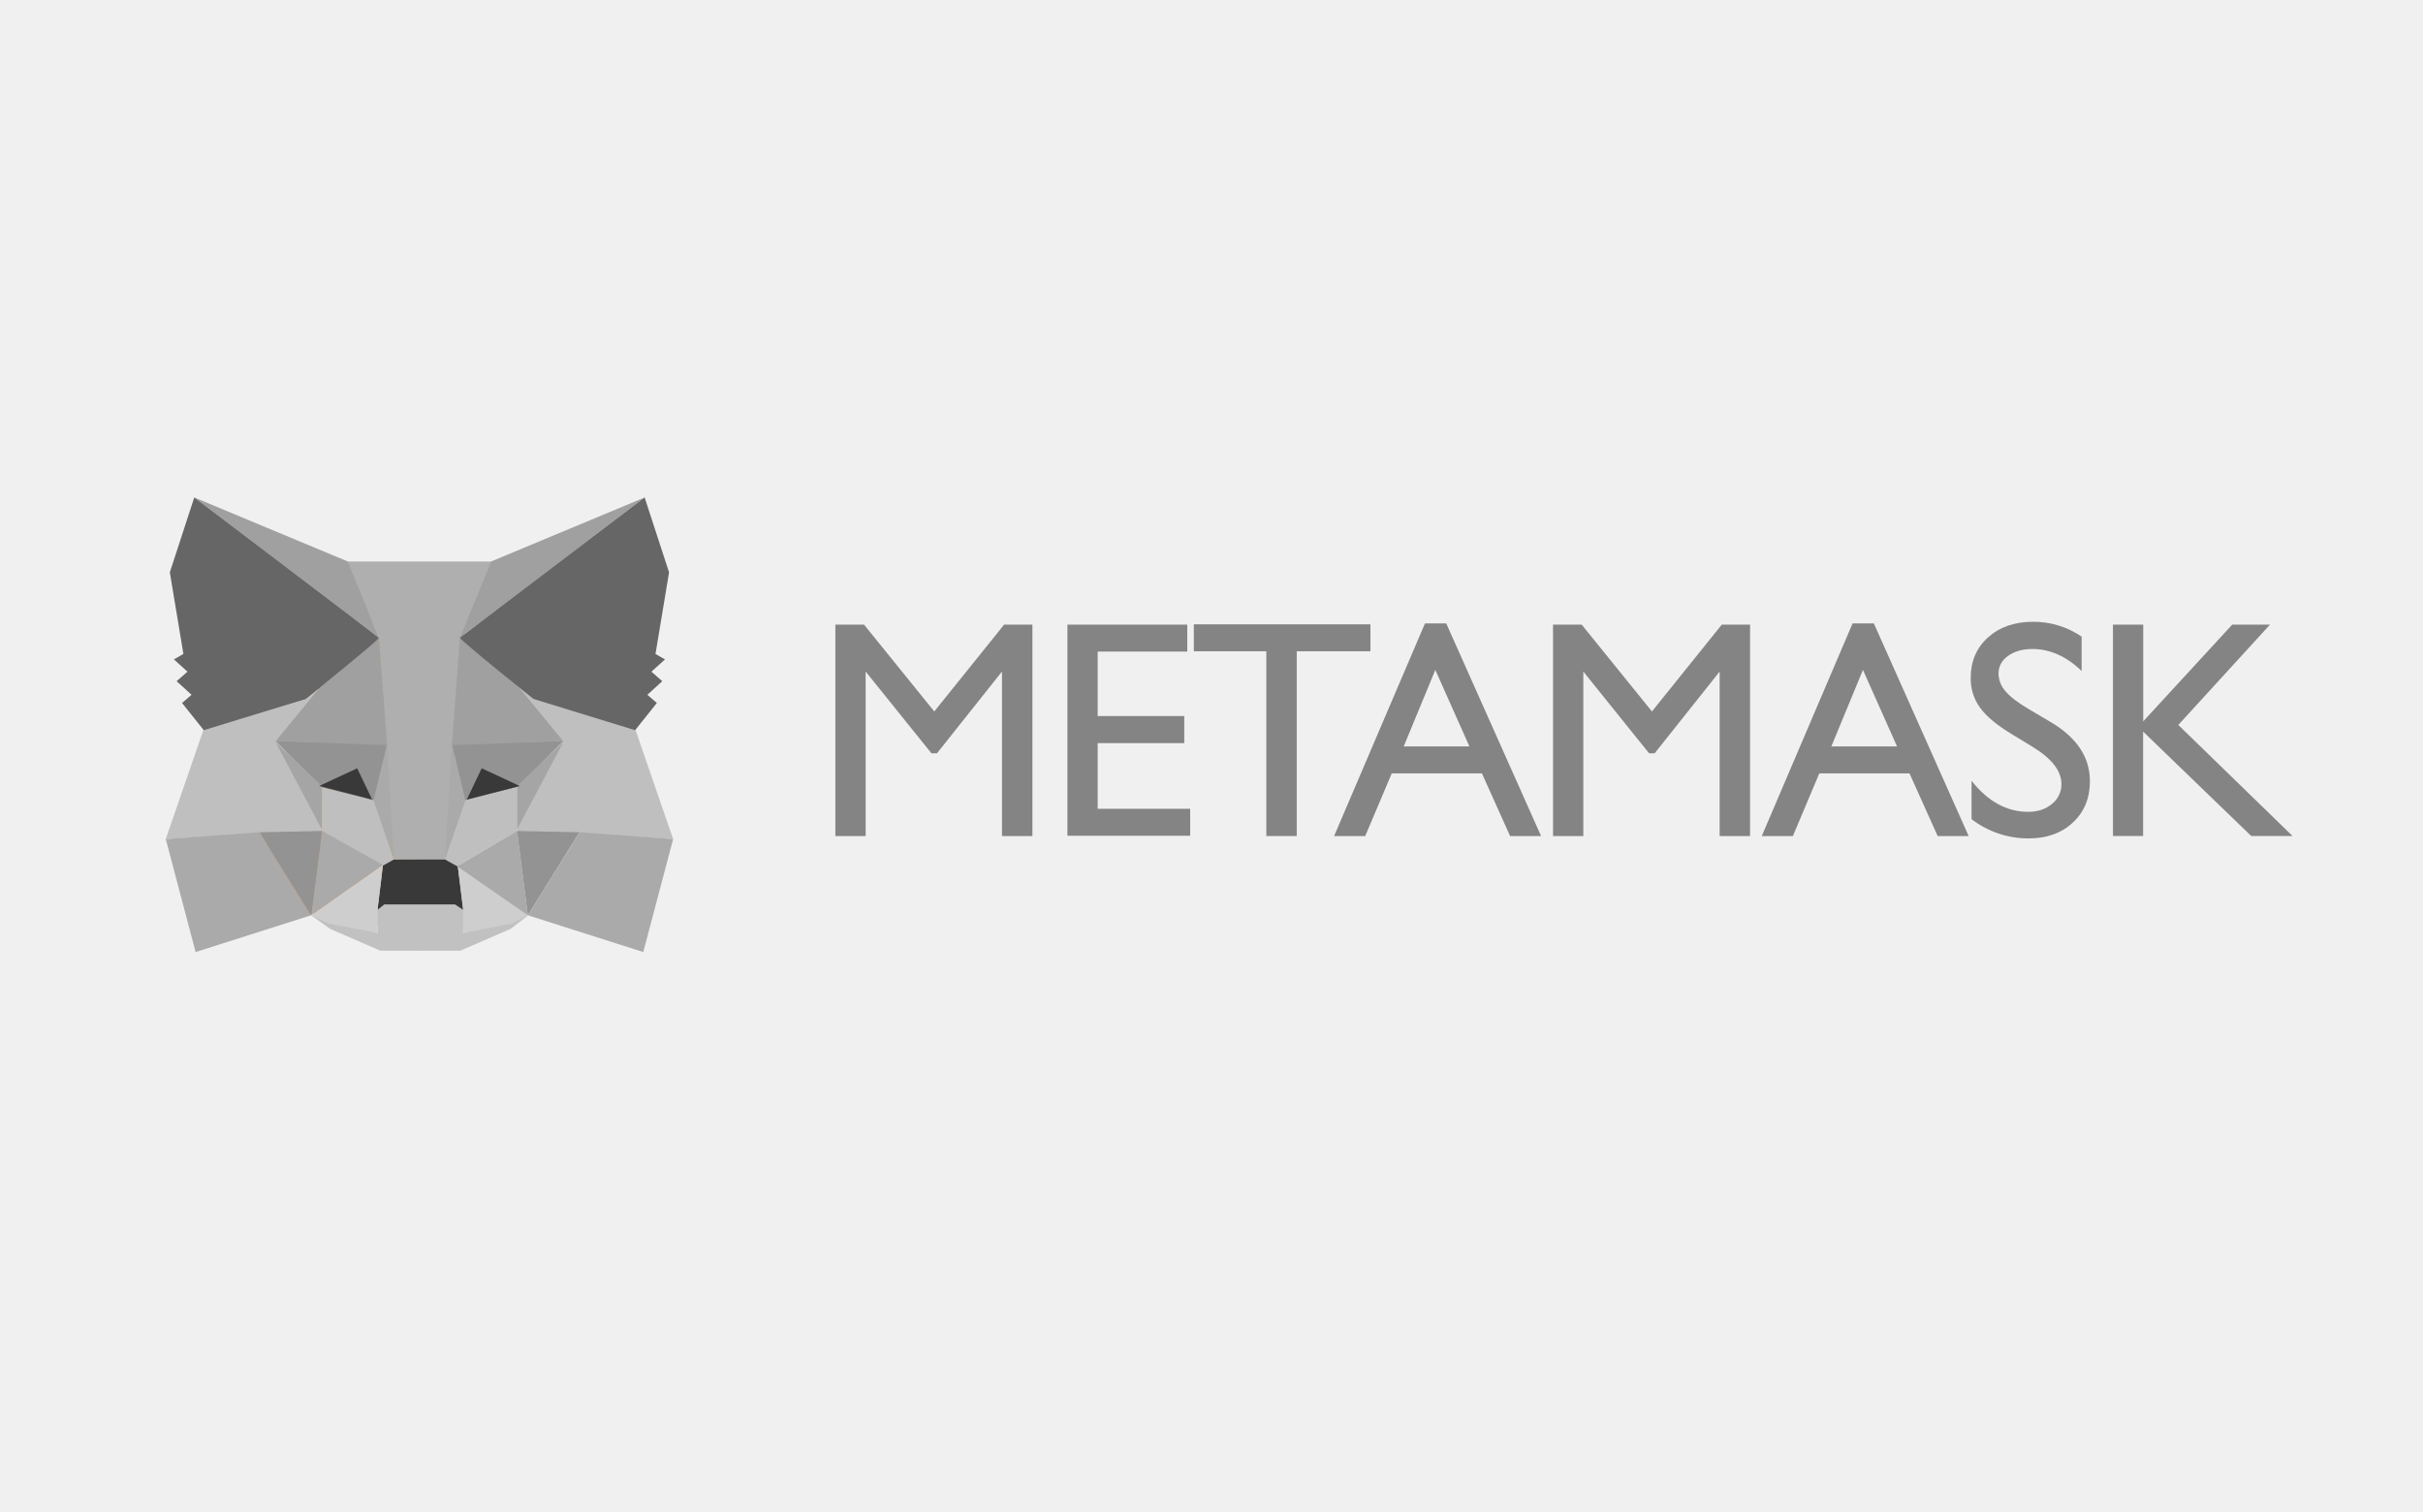
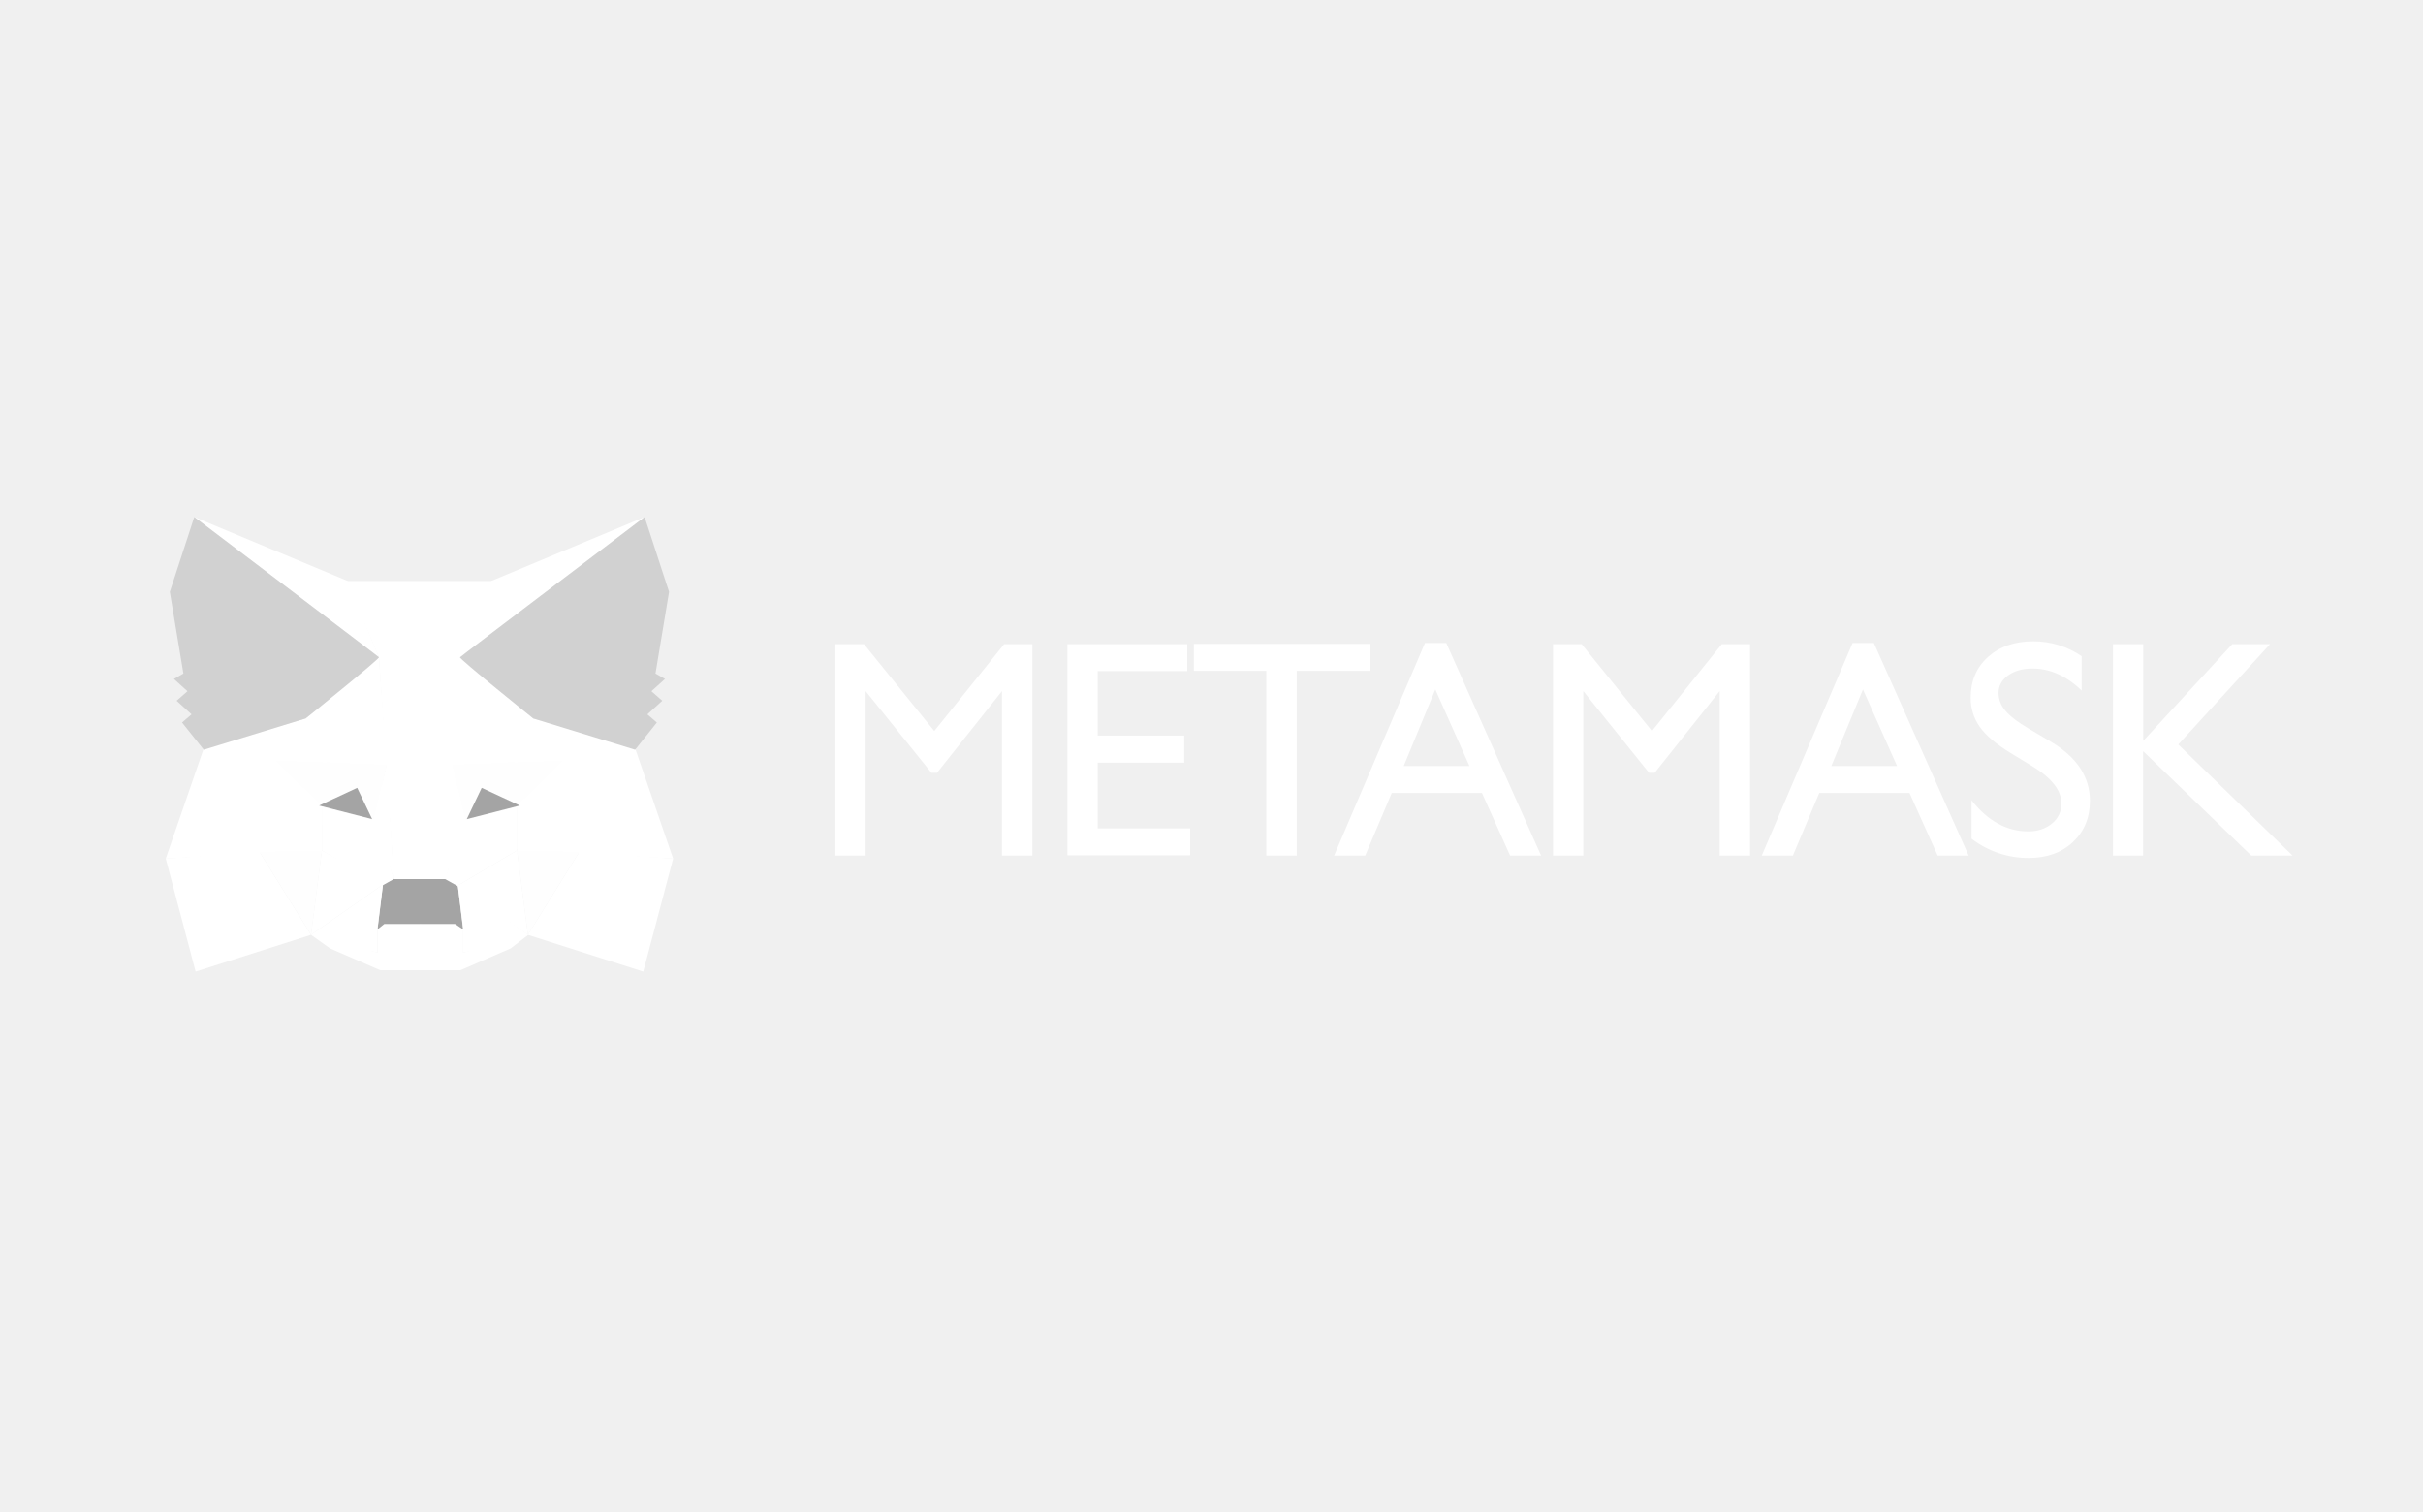
<svg xmlns="http://www.w3.org/2000/svg" id="Layer_1" data-name="Layer 1" viewBox="0 0 1860 1160">
  <defs>
-     <style>.cls-1{fill:#cdbdb2;}.cls-1,.cls-10,.cls-11,.cls-12,.cls-13,.cls-14,.cls-15,.cls-16,.cls-17,.cls-18,.cls-19,.cls-2,.cls-20,.cls-21,.cls-3,.cls-4,.cls-5,.cls-6,.cls-7,.cls-8,.cls-9{fill-rule:evenodd;}.cls-2{fill:#393939;}.cls-3{fill:#f89c35;}.cls-4{fill:#f89d35;}.cls-5{fill:#d87c30;}.cls-6{fill:#ea8d3a;}.cls-7{fill:#eb8f35;}.cls-8{fill:#ea8e3a;}.cls-9{fill:#e8821e;}.cls-10{fill:#dfcec3;}.cls-11{fill:#e88f35;}.cls-12{fill:#8e5a30;}.cls-13{fill:#c1c1c1;}.cls-14{fill:#afafaf;}.cls-15{fill:#bfbfbf;}.cls-16{fill:#939393;}.cls-17{fill:#a5a5a5;}.cls-18{fill:#aaa;}.cls-19{fill:#a0a0a0;}.cls-20{fill:#cecece;}.cls-21{fill:#666;}.cls-22{fill:#848484;}</style>
+     <style>.cls-1,.cls-5{fill:#fff;}.cls-1,.cls-2,.cls-3,.cls-4{fill-rule:evenodd;}.cls-2{fill:#a4a4a4;}.cls-3{fill:#fefefe;}.cls-4{fill:#d1d1d1;}</style>
  </defs>
-   <path id="path-0" class="cls-1" d="M260.77,695l38.31,10.17v-13.3l3.12-3.13h21.89v26.6H300.64l-28.92-12.52Z" />
-   <path id="path-1" class="cls-1" d="M385.85,695l-37.53,10.17v-13.3l-3.12-3.13H323.31v26.6h23.45l28.92-12.52Z" />
-   <path id="path-2" class="cls-2" d="M302.2,666.05l-3.12,25.81,3.9-3.13h40.65l4.69,3.13-3.12-25.81-6.26-3.91-31.26.78Z" />
-   <path id="path-3" class="cls-3" d="M281.1,491.63l18.76,43.8,8.6,127.49h30.48l9.38-127.49,17.2-43.8Z" />
-   <path id="path-4" class="cls-4" d="M199,587.83l-21.89,63.36,54.72-3.13H267V620.69l-1.57-56.32-7.81,6.26Z" />
-   <path id="path-5" class="cls-5" d="M240.45,594.87l64.1,1.57-7,32.85L267,621.47Z" />
-   <path id="path-6" class="cls-6" d="M240.45,595.66l26.58,25v25Z" />
-   <path id="path-7" class="cls-4" d="M267,621.47l31.26,7.82,10.17,33.63-7,3.91L267,646.5Z" />
-   <path id="path-8" class="cls-7" d="M267,646.5,260.77,695l41.43-28.94Z" />
-   <path id="path-9" class="cls-8" d="M304.55,596.44l3.91,66.48-11.73-34Z" />
-   <path id="path-10" class="cls-5" d="M231.07,647.28l36-.78L260.77,695Z" />
-   <path id="path-11" class="cls-5" d="M194.33,716.11,260.77,695l-29.7-47.71-53.94,3.91Z" />
-   <path id="path-12" class="cls-9" d="M299.86,535.43l-33.62,28.16-25.79,31.28,64.1,2.35Z" />
-   <path id="path-13" class="cls-10" d="M260.77,695l41.43-28.94-3.12,25v14.08l-28.14-5.48Z" />
-   <path id="path-14" class="cls-10" d="M385.85,695,345.2,666.05l3.12,25v14.08l28.14-5.48Z" />
-   <path id="path-15" class="cls-2" d="M287.35,610.52l8.6,18-30.49-7.82Z" />
-   <path id="path-16" class="cls-11" d="M193.55,454.87l106.31,80.56-18-43.8Z" />
-   <path id="path-17" class="cls-12" d="M193.55,454.87l-14.07,43,7.81,46.93-5.47,3.13,7.82,7-6.26,5.48,8.6,7.82L186.51,573,199,588.62l58.63-18s43-34.42,42.21-35.2S193.55,454.87,193.55,454.87Z" />
-   <path id="path-30" class="cls-13" d="M238.77,702.59l51.07,13.58V698.41l4.17-4.18h29.18v35.52H291.92L253.36,713Z" />
-   <path id="path-31" class="cls-13" d="M405.53,702.59l-50,13.58V698.41l-4.17-4.18H322.15v35.52h31.27L392,713Z" />
-   <path id="path-32" class="cls-2" d="M294,663.93l-4.17,34.48,5.21-4.18h54.2l6.25,4.18-4.17-34.48L343,658.71l-41.69,1Z" />
-   <path id="path-33" class="cls-14" d="M265.87,431l25,58.5,11.47,170.3H343l12.51-170.3L378.43,431Z" />
-   <path id="path-34" class="cls-15" d="M156.43,559.46l-29.19,84.62,73-4.17h46.91V603.34L245,528.12l-10.42,8.36Z" />
-   <path id="path-35" class="cls-16" d="M211.67,568.86,297.13,571l-9.38,43.88-40.64-10.44Z" />
-   <path id="path-36" class="cls-17" d="M211.67,569.91l35.44,33.43v33.43Z" />
-   <path id="path-37" class="cls-15" d="M247.11,604.39l41.69,10.44,13.55,44.93L293,665l-45.86-27.16Z" />
-   <path id="path-38" class="cls-18" d="M247.11,637.82l-8.34,64.77L294,663.93Z" />
-   <path id="path-39" class="cls-18" d="M297.13,571l5.22,88.81-15.64-45.45Z" />
-   <path id="path-40" class="cls-16" d="M199.16,638.86l48-1-8.34,64.77Z" />
-   <path id="path-41" class="cls-18" d="M150.17,730.8l88.6-28.21-39.61-63.73-71.92,5.22Z" />
-   <path id="path-42" class="cls-19" d="M290.88,489.46l-44.82,37.61-34.39,41.79L297.13,572Z" />
-   <path id="path-43" class="cls-20" d="M238.77,702.59,294,663.93l-4.17,33.44v18.8l-37.52-7.31Z" />
-   <path id="path-44" class="cls-20" d="M405.53,702.59l-54.2-38.66,4.17,33.44v18.8L393,708.86Z" />
-   <path id="path-45" class="cls-2" d="M274.2,589.76l11.47,24L245,603.34Z" />
-   <path id="path-46" class="cls-19" d="M149.13,381.86l141.75,107.6-24-58.5Z" />
-   <path id="path-47" class="cls-21" d="M149.13,381.86l-18.76,57.46L140.79,502l-7.29,4.18,10.42,9.4-8.34,7.32,11.47,10.44-7.3,6.27,16.68,20.9,78.17-24s57.32-46,56.28-47S149.13,381.86,149.13,381.86Z" />
-   <path id="path-48" class="cls-15" d="M487.55,559.46l29.18,84.62-73-4.17h-46.9V603.34L399,528.12l10.43,8.36Z" />
-   <path id="path-49" class="cls-16" d="M432.31,568.86,346.84,571l9.38,43.88,40.65-10.44Z" />
-   <path id="path-50" class="cls-17" d="M432.31,569.91l-35.44,33.43v33.43Z" />
-   <path id="path-51" class="cls-15" d="M396.87,604.39l-41.69,10.44-13.55,44.93L351,665l45.86-27.16Z" />
-   <path id="path-52" class="cls-18" d="M396.87,637.82l8.34,64.77L351,665Z" />
-   <path id="path-53" class="cls-18" d="M346.84,571l-5.21,88.81,15.63-45.45Z" />
-   <path id="path-54" class="cls-16" d="M444.81,638.86l-47.94-1,8.34,64.77Z" />
-   <path id="path-55" class="cls-18" d="M493.8,730.8l-88.59-28.21,39.6-63.73,71.92,5.22Z" />
-   <path id="path-56" class="cls-19" d="M353.1,489.46l44.81,37.61,34.4,41.79L346.84,572Z" />
-   <path id="path-57" class="cls-2" d="M369.77,589.76l-11.46,24L399,603.34Z" />
-   <path id="path-58" class="cls-19" d="M494.84,381.86,353.1,489.46l24-58.5Z" />
-   <path id="path-59" class="cls-21" d="M494.84,381.86l18.76,57.46L503.18,502l7.3,4.18-10.43,9.4,8.34,7.32-11.46,10.44,7.29,6.27-16.67,20.9-78.17-24s-57.33-46-56.28-47S494.84,381.86,494.84,381.86Z" />
-   <path class="cls-22" d="M770.8,479.48h21.72V641.76H769.17V515.49l-49.89,62.73H715L664.5,515.49V641.76H641.27V479.48h22l53.92,66.65Z" />
-   <path class="cls-22" d="M819.4,479.48h92v20.68H842.63v49.49h66.45v20.79H842.63v50.41h71v20.68H819.4Z" />
-   <path class="cls-22" d="M916.44,479.25H1052v20.68H995.43V641.76H972.08V499.93H916.44Z" />
-   <path class="cls-22" d="M1093.87,478.55h16.33L1183,641.76h-23.78l-16.39-36.44-5.23-11.65h-69.24l-4.58,10.86L1048,641.76h-23.87ZM1128,573l-26.19-58.77L1077.54,573Z" />
-   <path class="cls-22" d="M1321.71,479.48h21.72V641.76h-23.35V515.49l-49.89,62.73h-4.3l-50.47-62.73V641.76h-23.24V479.48h22l53.92,66.65Z" />
-   <path class="cls-22" d="M1422.12,478.55h16.33l72.77,163.21h-23.78l-21.63-48.09h-69.24l-20.27,48.09h-23.88ZM1456.26,573l-26.18-58.77L1405.8,573Z" />
-   <path class="cls-22" d="M1561.1,573.77,1543.44,563q-16.62-10.14-23.64-20a37.77,37.77,0,0,1-7-22.59q0-19.17,13.3-31.13t34.56-12a65.39,65.39,0,0,1,37.29,11.41v26.37q-17.54-16.87-37.75-16.87-11.39,0-18.71,5.26T1534.15,517a20.74,20.74,0,0,0,5.39,13.66q5.39,6.36,17.33,13.36l17.75,10.5q29.69,17.75,29.69,45.15,0,19.51-13.07,31.72t-34,12.19a71.32,71.32,0,0,1-43.79-14.78V599.33q18.81,23.85,43.56,23.85,10.92,0,18.18-6.08a19,19,0,0,0,7.26-15.22Q1582.47,587.06,1561.1,573.77Z" />
-   <path class="cls-22" d="M1713.55,479.48h29l-70.39,77,87.7,85.26h-31.71l-83-80.15v80.15H1622V479.48h23.23v74.23Z" />
+   <path id="path-30" class="cls-1" d="M238.77,717.59l51.07,13.58V713.41l4.17-4.18h29.18v35.52H291.92L253.36,728Z" />
+   <path id="path-31" class="cls-1" d="M405.53,717.59l-50,13.58V713.41l-4.17-4.18H322.15v35.52h31.27L392,728Z" />
+   <path id="path-32" class="cls-2" d="M294,678.93l-4.17,34.48,5.21-4.18h54.2l6.25,4.18-4.17-34.48L343,673.71l-41.69,1Z" />
+   <path id="path-33" class="cls-1" d="M265.87,446l25,58.5,11.47,170.3H343l12.51-170.3L378.43,446Z" />
+   <path id="path-34" class="cls-1" d="M156.43,574.46l-29.19,84.62,73-4.17h46.91V618.34L245,543.12l-10.42,8.36Z" />
+   <path id="path-35" class="cls-3" d="M211.67,583.86,297.13,586l-9.38,43.88-40.64-10.44Z" />
+   <path id="path-36" class="cls-1" d="M211.67,584.91l35.44,33.43v33.43Z" />
+   <path id="path-37" class="cls-1" d="M247.11,619.39l41.69,10.44,13.55,44.93L293,680l-45.86-27.16Z" />
+   <path id="path-38" class="cls-1" d="M247.11,652.82l-8.34,64.77L294,678.93Z" />
+   <path id="path-39" class="cls-1" d="M297.13,586l5.22,88.81-15.64-45.45Z" />
+   <path id="path-40" class="cls-3" d="M199.16,653.86l48-1-8.34,64.77Z" />
+   <path id="path-41" class="cls-1" d="M150.17,745.8l88.6-28.21-39.61-63.73-71.92,5.22Z" />
+   <path id="path-42" class="cls-1" d="M290.88,504.46l-44.82,37.61-34.39,41.79L297.13,587Z" />
+   <path id="path-43" class="cls-1" d="M238.77,717.59,294,678.93l-4.17,33.44v18.8l-37.52-7.31Z" />
+   <path id="path-44" class="cls-1" d="M405.53,717.59l-54.2-38.66,4.17,33.44v18.8L393,723.86Z" />
+   <path id="path-45" class="cls-2" d="M274.2,604.76l11.47,24L245,618.34Z" />
+   <path id="path-46" class="cls-1" d="M149.13,396.86l141.75,107.6-24-58.5Z" />
+   <path id="path-47" class="cls-4" d="M149.13,396.86l-18.76,57.46L140.79,517l-7.29,4.18,10.42,9.4-8.34,7.32,11.47,10.44-7.3,6.27,16.68,20.9,78.17-24s57.32-46,56.28-47S149.13,396.86,149.13,396.86Z" />
+   <path id="path-48" class="cls-1" d="M487.55,574.46l29.18,84.62-73-4.17h-46.9V618.34L399,543.12l10.43,8.36Z" />
+   <path id="path-49" class="cls-3" d="M432.31,583.86,346.84,586l9.38,43.88,40.65-10.44Z" />
+   <path id="path-50" class="cls-1" d="M432.31,584.91l-35.44,33.43v33.43Z" />
+   <path id="path-51" class="cls-1" d="M396.87,619.39l-41.69,10.44-13.55,44.93L351,680l45.86-27.16Z" />
+   <path id="path-52" class="cls-1" d="M396.87,652.82l8.34,64.77L351,680Z" />
+   <path id="path-53" class="cls-1" d="M346.84,586l-5.21,88.81,15.63-45.45Z" />
+   <path id="path-54" class="cls-3" d="M444.81,653.86l-47.94-1,8.34,64.77Z" />
+   <path id="path-55" class="cls-1" d="M493.8,745.8l-88.59-28.21,39.6-63.73,71.92,5.22Z" />
+   <path id="path-56" class="cls-1" d="M353.1,504.46l44.81,37.61,34.4,41.79L346.84,587Z" />
+   <path id="path-57" class="cls-2" d="M369.77,604.76l-11.46,24L399,618.34Z" />
+   <path id="path-58" class="cls-1" d="M494.84,396.86,353.1,504.46l24-58.5Z" />
+   <path id="path-59" class="cls-4" d="M494.84,396.86l18.76,57.46L503.18,517l7.3,4.18-10.43,9.4,8.34,7.32-11.46,10.44,7.29,6.27-16.67,20.9-78.17-24s-57.33-46-56.28-47S494.84,396.86,494.84,396.86Z" />
+   <path class="cls-5" d="M770.8,494.48h21.72V656.76H769.17V530.49l-49.89,62.73H715L664.5,530.49V656.76H641.27V494.48h22l53.92,66.65Z" />
+   <path class="cls-5" d="M819.4,494.48h92v20.68H842.63v49.49h66.45v20.79H842.63v50.41h71v20.68H819.4Z" />
+   <path class="cls-5" d="M916.44,494.25H1052v20.68H995.43V656.76H972.08V514.93H916.44Z" />
+   <path class="cls-5" d="M1093.87,493.55h16.33L1183,656.76h-23.78l-16.39-36.44-5.23-11.65h-69.24l-4.58,10.86L1048,656.76h-23.87ZM1128,588l-26.19-58.77L1077.54,588Z" />
+   <path class="cls-5" d="M1321.71,494.48h21.72V656.76h-23.35V530.49l-49.89,62.73h-4.3l-50.47-62.73V656.76h-23.24V494.48h22l53.92,66.65Z" />
+   <path class="cls-5" d="M1422.12,493.55h16.33l72.77,163.21h-23.78l-21.63-48.09h-69.24l-20.27,48.09h-23.88ZM1456.26,588l-26.18-58.77L1405.8,588Z" />
+   <path class="cls-5" d="M1561.1,588.77,1543.44,578q-16.62-10.14-23.64-20a37.77,37.77,0,0,1-7-22.59q0-19.17,13.3-31.13t34.56-12a65.39,65.39,0,0,1,37.29,11.41v26.37q-17.54-16.87-37.75-16.87-11.39,0-18.71,5.26T1534.15,532a20.74,20.74,0,0,0,5.39,13.66q5.39,6.36,17.33,13.36l17.75,10.5q29.69,17.75,29.69,45.15,0,19.51-13.07,31.72t-34,12.19a71.32,71.32,0,0,1-43.79-14.78V614.33q18.81,23.85,43.56,23.85,10.92,0,18.18-6.08a19,19,0,0,0,7.26-15.22Q1582.47,602.06,1561.1,588.77Z" />
+   <path class="cls-5" d="M1713.55,494.48h29l-70.39,77,87.7,85.26h-31.71l-83-80.15v80.15H1622V494.48h23.23v74.23Z" />
</svg>
